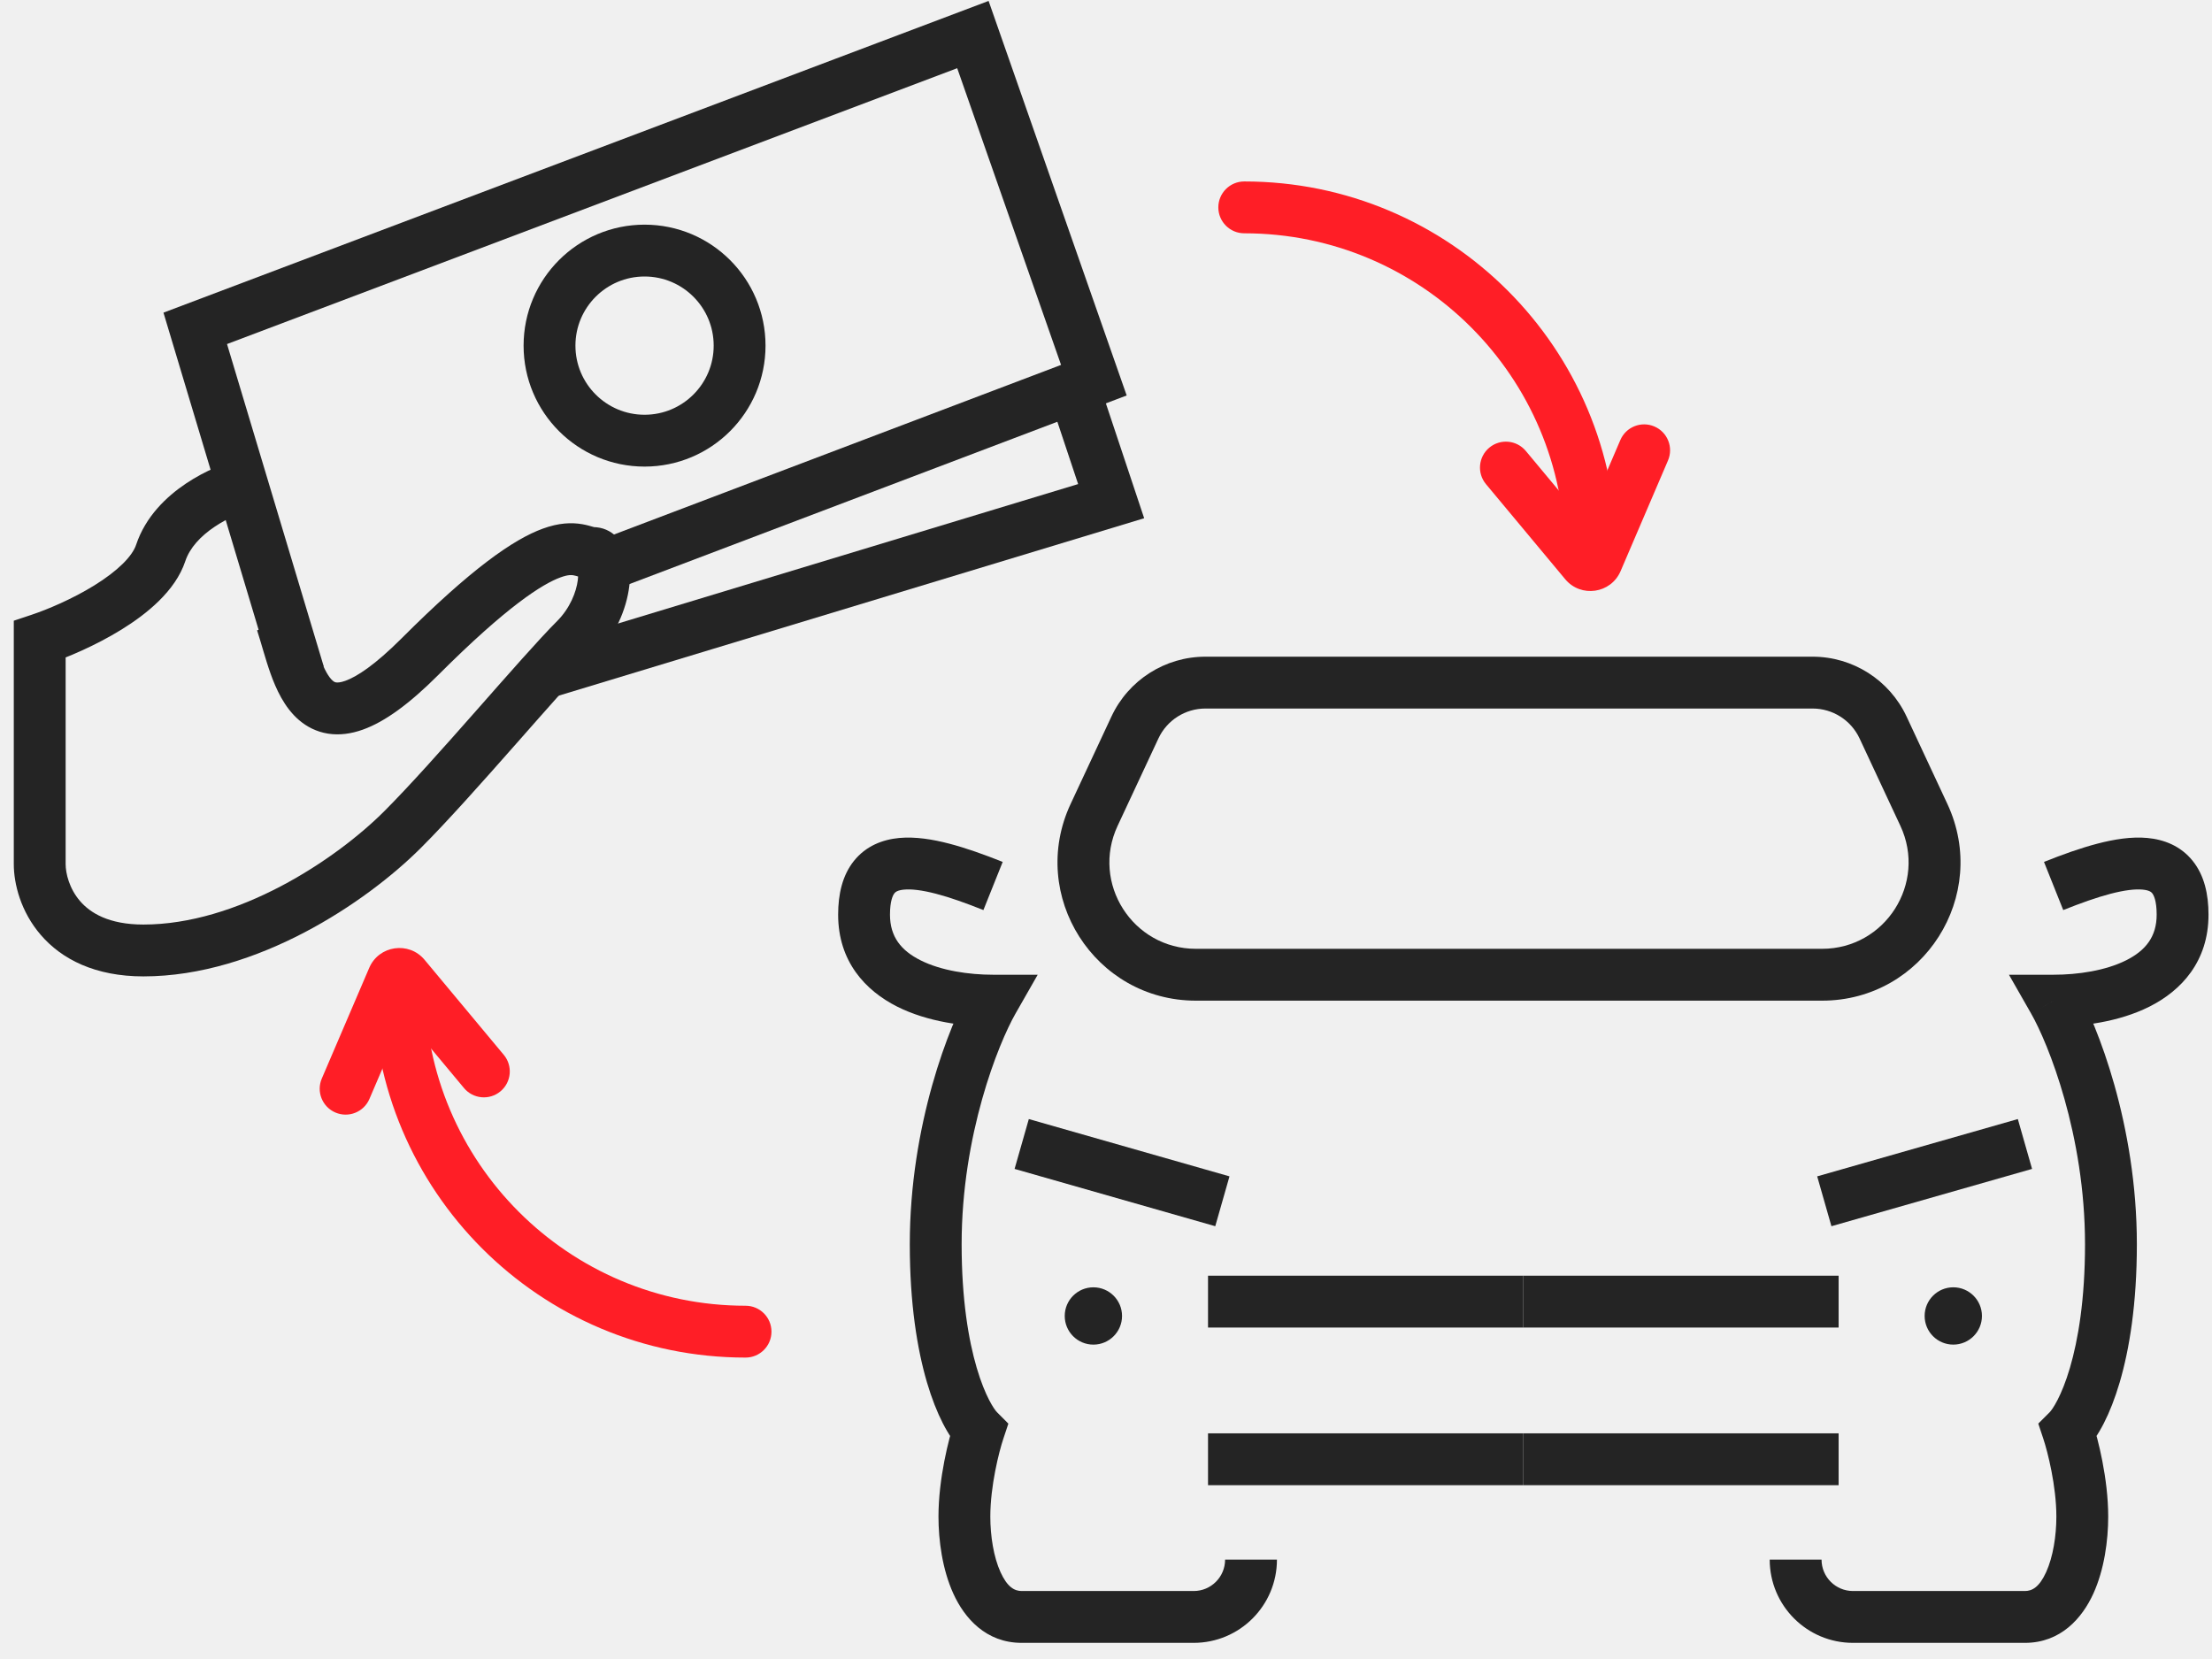
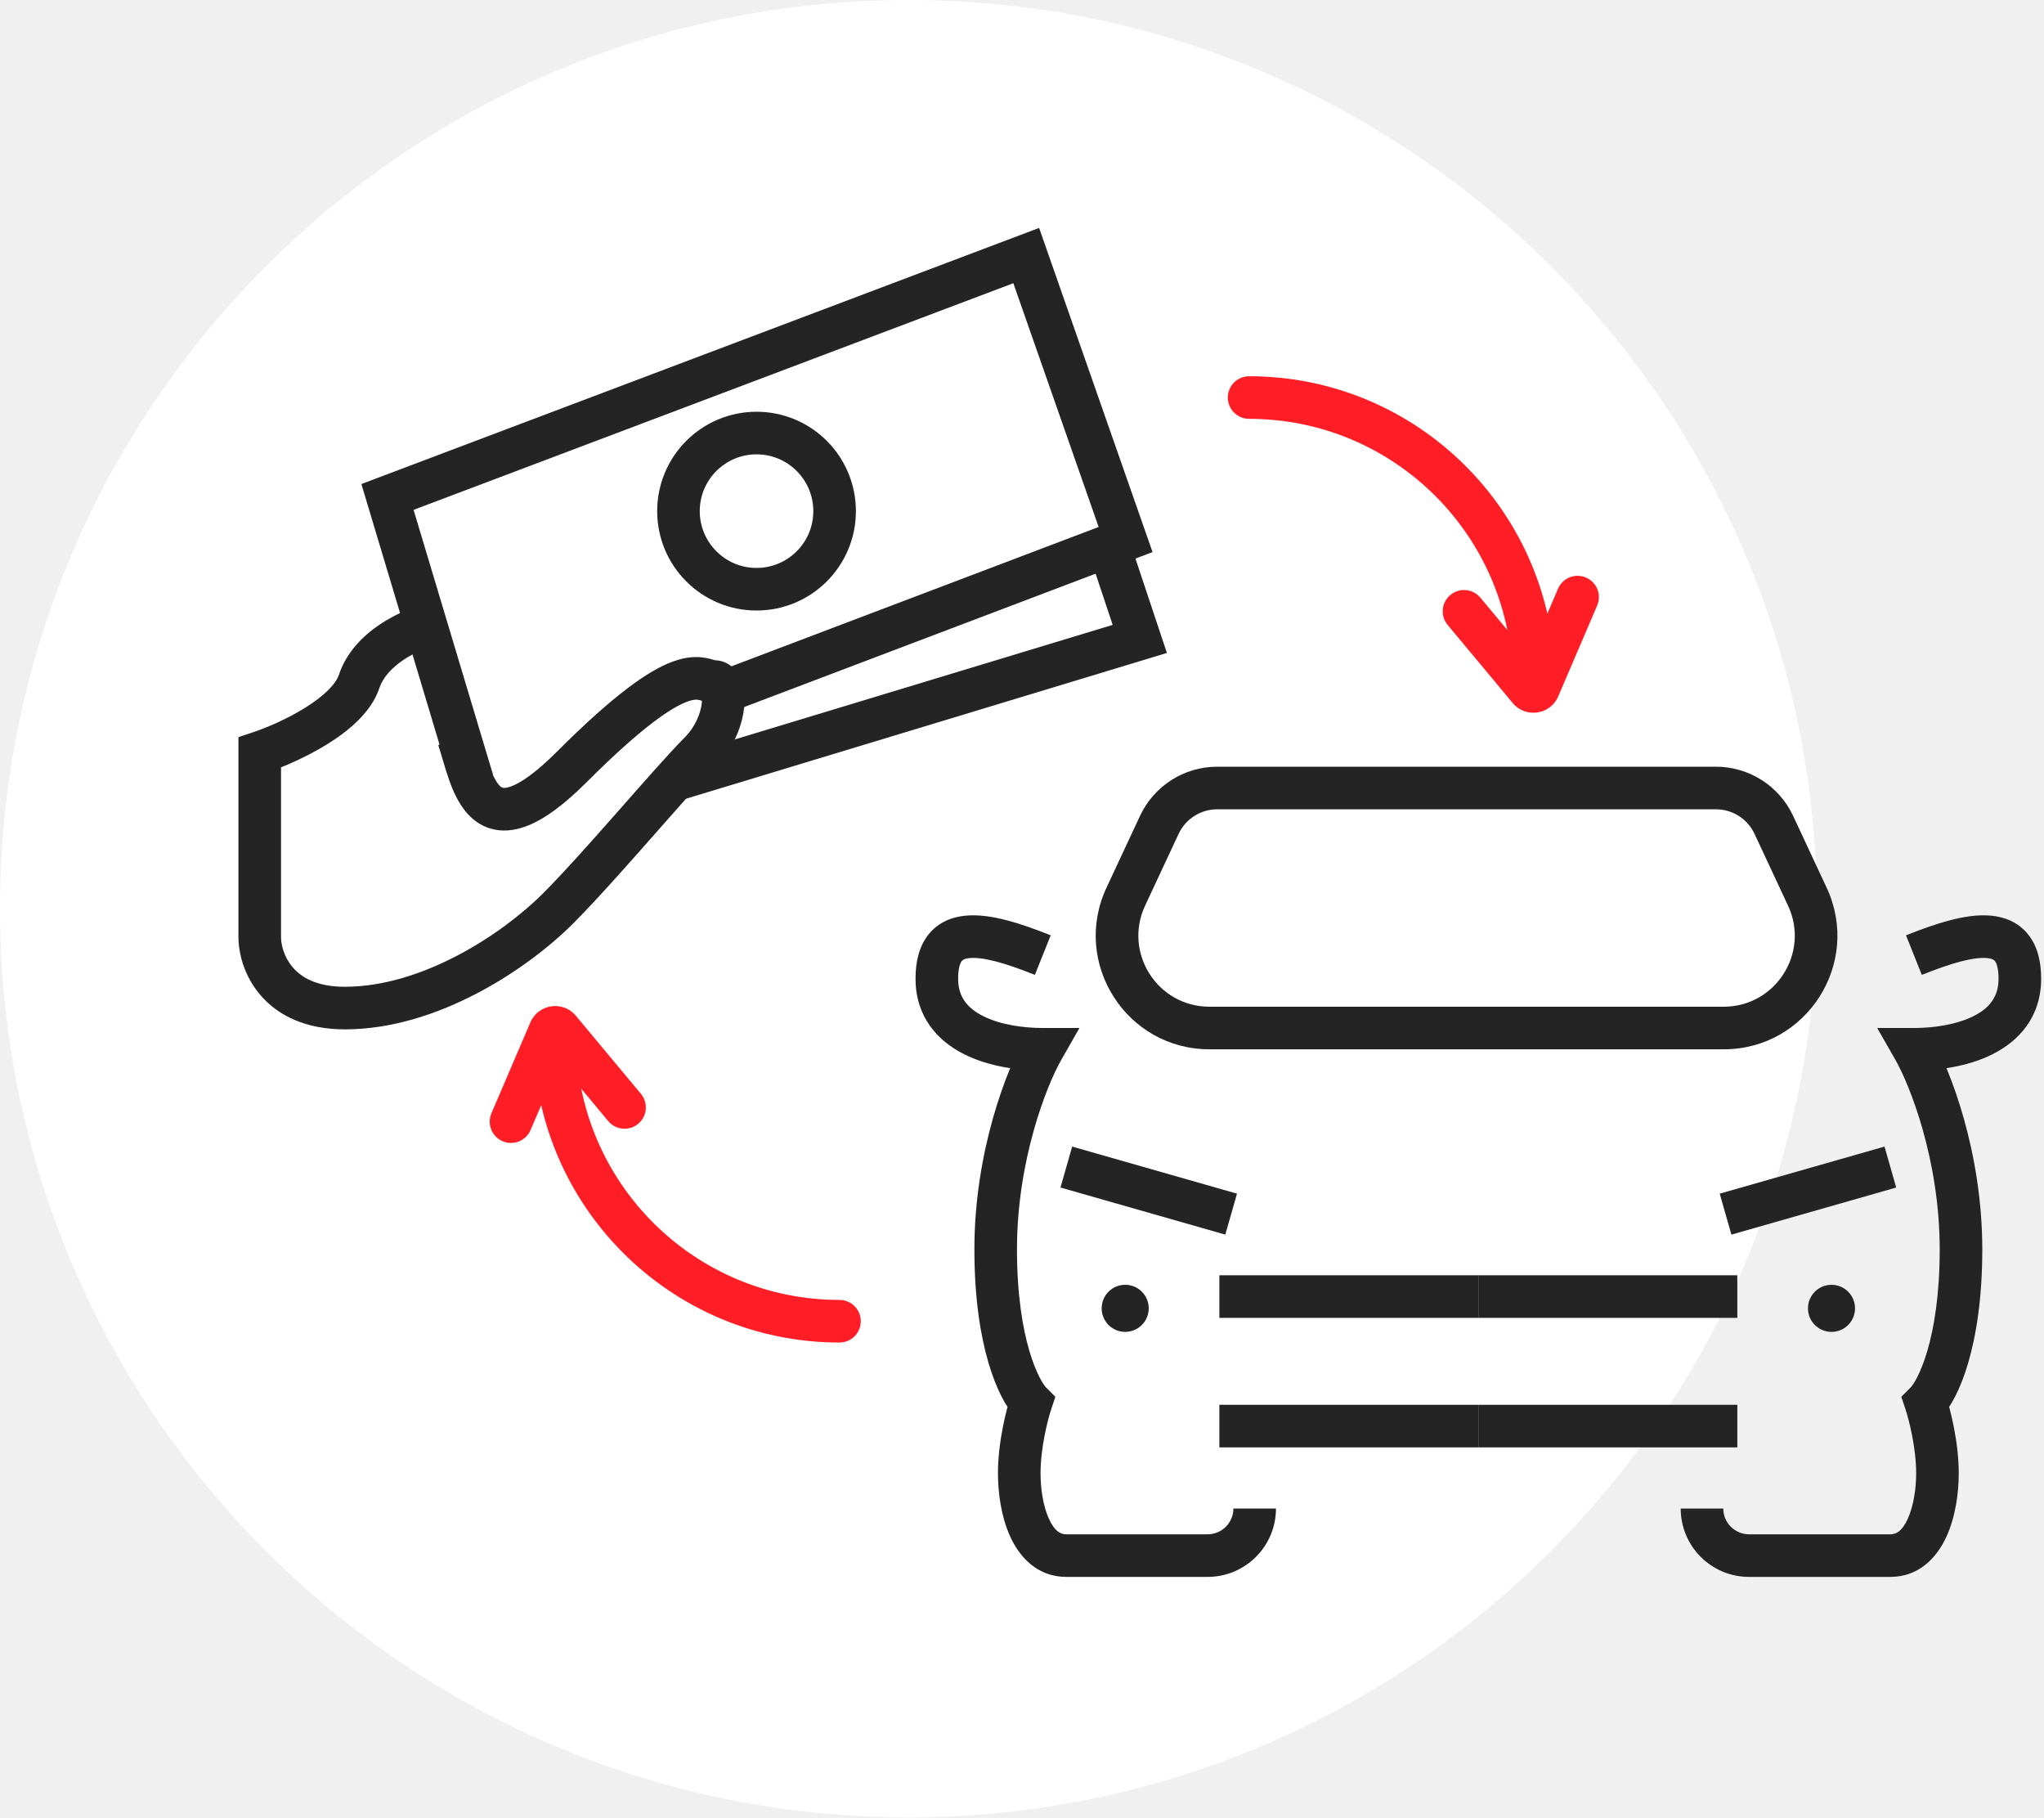
- <svg xmlns="http://www.w3.org/2000/svg" width="64" height="48" viewBox="0 0 64 48" fill="none">
-   <mask id="path-1-inside-1_29_2280" fill="white">
-     <path d="M32.158 20.73C32.651 19.675 33.711 19 34.876 19H52.444C53.609 19 54.668 19.675 55.162 20.73L56.343 23.259C57.582 25.911 55.646 28.952 52.719 28.952H43.66H34.601C31.674 28.952 29.738 25.911 30.977 23.259L32.158 20.73Z" />
+ <svg xmlns="http://www.w3.org/2000/svg" width="72" height="64" viewBox="0 0 72 64" fill="none">
+   <circle cx="32" cy="32" r="32" fill="white" />
+   <mask id="path-2-inside-1_65_2450" fill="white">
+     <path d="M40.158 28.73C40.651 27.675 41.711 27 42.876 27H60.444C61.609 27 62.669 27.675 63.162 28.73L64.343 31.259C65.582 33.911 63.646 36.952 60.719 36.952H51.66H42.601C39.674 36.952 37.738 33.911 38.977 31.259L40.158 28.73Z" />
  </mask>
-   <path d="M55.162 20.73L53.803 21.365L55.162 20.73ZM34.876 20.5H52.444V17.5H34.876V20.5ZM53.803 21.365L54.984 23.894L57.702 22.624L56.521 20.095L53.803 21.365ZM32.336 23.894L33.517 21.365L30.799 20.095L29.618 22.624L32.336 23.894ZM52.719 27.452H43.66V30.452H52.719V27.452ZM43.66 27.452H34.601V30.452H43.66V27.452ZM29.618 22.624C27.914 26.271 30.576 30.452 34.601 30.452V27.452C32.771 27.452 31.561 25.551 32.336 23.894L29.618 22.624ZM54.984 23.894C55.758 25.551 54.548 27.452 52.719 27.452V30.452C56.744 30.452 59.406 26.271 57.702 22.624L54.984 23.894ZM52.444 20.5C53.026 20.5 53.556 20.837 53.803 21.365L56.521 20.095C55.781 18.512 54.191 17.5 52.444 17.5V20.5ZM34.876 17.5C33.129 17.5 31.539 18.512 30.799 20.095L33.517 21.365C33.764 20.837 34.294 20.5 34.876 20.5V17.5Z" fill="#242424" mask="url(#path-1-inside-1_29_2280)" />
-   <path d="M28.732 28.952L29.383 29.324L30.024 28.202L28.732 28.202L28.732 28.952ZM28.317 41.392L29.029 41.629L29.175 41.19L28.848 40.862L28.317 41.392ZM32.464 46.783V46.033V46.783ZM29.011 24.938C28.48 24.726 27.954 24.537 27.463 24.409C26.98 24.283 26.482 24.203 26.02 24.245C25.541 24.289 25.054 24.473 24.705 24.911C24.371 25.33 24.25 25.876 24.25 26.464H25.75C25.75 26.057 25.837 25.898 25.878 25.846C25.905 25.812 25.962 25.757 26.157 25.739C26.369 25.719 26.674 25.753 27.085 25.86C27.488 25.965 27.947 26.129 28.453 26.331L29.011 24.938ZM24.25 26.464C24.25 27.813 25.033 28.659 25.959 29.125C26.848 29.571 27.912 29.702 28.732 29.702L28.732 28.202C28.032 28.202 27.23 28.084 26.633 27.784C26.073 27.503 25.75 27.105 25.75 26.464H24.25ZM28.081 28.58C27.471 29.647 26.323 32.538 26.323 36.001H27.823C27.823 32.83 28.887 30.192 29.383 29.324L28.081 28.58ZM26.323 36.001C26.323 37.721 26.538 39.038 26.82 39.997C27.095 40.929 27.451 41.586 27.787 41.922L28.848 40.862C28.769 40.783 28.503 40.404 28.259 39.574C28.023 38.77 27.823 37.599 27.823 36.001H26.323ZM27.606 41.155C27.453 41.614 27.153 42.776 27.153 43.88H28.653C28.653 42.993 28.905 41.999 29.029 41.629L27.606 41.155ZM27.153 43.88C27.153 44.566 27.264 45.408 27.583 46.108C27.903 46.812 28.522 47.533 29.561 47.533V46.033C29.356 46.033 29.146 45.924 28.948 45.487C28.748 45.048 28.653 44.438 28.653 43.88H27.153ZM29.561 47.533C31.614 47.533 30.826 47.533 32.464 47.533V46.033C30.826 46.033 31.614 46.033 29.561 46.033V47.533ZM32.464 47.533H34.537V46.033H32.464V47.533ZM34.537 47.533C35.868 47.533 36.946 46.454 36.946 45.124H35.446C35.446 45.626 35.039 46.033 34.537 46.033V47.533Z" fill="#242424" />
-   <path d="M35.367 34.757L29.561 33.099" stroke="#242424" stroke-width="1.5" />
-   <circle cx="31.635" cy="38.075" r="0.829" fill="#242424" />
-   <path d="M34.952 37.66H44.075" stroke="#242424" stroke-width="1.5" />
-   <path d="M34.952 42.221H44.075" stroke="#242424" stroke-width="1.5" />
-   <path d="M59.417 28.952L58.766 29.324L58.125 28.202L59.417 28.202L59.417 28.952ZM59.832 41.392L59.12 41.629L58.974 41.189L59.302 40.862L59.832 41.392ZM55.685 46.783V46.033V46.783ZM59.139 24.938C59.669 24.726 60.195 24.537 60.686 24.409C61.169 24.283 61.668 24.202 62.13 24.245C62.609 24.289 63.095 24.473 63.444 24.911C63.779 25.33 63.899 25.876 63.899 26.464H62.399C62.399 26.057 62.313 25.898 62.271 25.845C62.245 25.812 62.187 25.757 61.992 25.739C61.78 25.719 61.475 25.753 61.064 25.86C60.661 25.965 60.202 26.129 59.696 26.331L59.139 24.938ZM63.899 26.464C63.899 27.813 63.117 28.659 62.19 29.125C61.301 29.571 60.237 29.702 59.417 29.702L59.417 28.202C60.118 28.202 60.919 28.084 61.517 27.784C62.076 27.503 62.399 27.105 62.399 26.464H63.899ZM60.069 28.58C60.678 29.647 61.826 32.538 61.826 36.001H60.326C60.326 32.83 59.262 30.192 58.766 29.324L60.069 28.58ZM61.826 36.001C61.826 37.721 61.611 39.038 61.329 39.997C61.055 40.929 60.698 41.586 60.362 41.922L59.302 40.862C59.38 40.783 59.646 40.404 59.89 39.574C60.126 38.77 60.326 37.599 60.326 36.001H61.826ZM60.544 41.155C60.697 41.614 60.997 42.776 60.997 43.88H59.497C59.497 42.993 59.244 41.999 59.12 41.629L60.544 41.155ZM60.997 43.88C60.997 44.566 60.885 45.408 60.567 46.108C60.246 46.812 59.627 47.533 58.588 47.533V46.033C58.793 46.033 59.003 45.923 59.201 45.487C59.401 45.047 59.497 44.438 59.497 43.88H60.997ZM58.588 47.533C56.535 47.533 57.324 47.533 55.685 47.533V46.033C57.324 46.033 56.535 46.033 58.588 46.033V47.533ZM55.685 47.533H53.612V46.033H55.685V47.533ZM53.612 47.533C52.282 47.533 51.203 46.454 51.203 45.124H52.703C52.703 45.626 53.11 46.033 53.612 46.033V47.533Z" fill="#242424" />
-   <path d="M52.783 34.757L58.588 33.099" stroke="#242424" stroke-width="1.5" />
-   <circle r="0.829" transform="matrix(-1 0 0 1 56.5147 38.0746)" fill="#242424" />
-   <path d="M53.197 37.66H44.075" stroke="#242424" stroke-width="1.5" />
-   <path d="M53.197 42.221H44.075" stroke="#242424" stroke-width="1.5" />
-   <path d="M1.149 18.5L0.912 17.788L0.399 17.959V18.5H1.149ZM1.386 19.212C1.93 19.03 2.76 18.682 3.519 18.213C4.237 17.768 5.071 17.107 5.361 16.237L3.938 15.763C3.828 16.093 3.411 16.515 2.73 16.937C2.088 17.334 1.368 17.636 0.912 17.788L1.386 19.212ZM5.361 16.237C5.488 15.854 5.8 15.514 6.217 15.236C6.629 14.959 7.073 14.792 7.331 14.728L6.967 13.272C6.559 13.374 5.953 13.607 5.382 13.989C4.815 14.369 4.21 14.946 3.938 15.763L5.361 16.237ZM0.399 18.5V25H1.899V18.5H0.399ZM0.399 25C0.399 25.568 0.597 26.375 1.182 27.053C1.79 27.757 2.757 28.25 4.149 28.25V26.75C3.141 26.75 2.608 26.409 2.317 26.072C2.002 25.708 1.899 25.265 1.899 25H0.399ZM4.149 28.25C5.809 28.25 7.431 27.699 8.81 26.977C10.192 26.253 11.378 25.332 12.18 24.53L11.119 23.47C10.421 24.168 9.357 24.997 8.114 25.648C6.868 26.301 5.489 26.75 4.149 26.75V28.25ZM12.18 24.53C12.95 23.761 13.966 22.616 14.899 21.559C15.849 20.483 16.701 19.509 17.18 19.03L16.119 17.97C15.597 18.491 14.7 19.517 13.774 20.566C12.833 21.634 11.849 22.739 11.119 23.47L12.18 24.53ZM17.18 19.03C17.808 18.402 18.125 17.619 18.206 16.968C18.246 16.649 18.236 16.304 18.131 16.002C18.03 15.716 17.743 15.25 17.149 15.25V16.75C17.006 16.75 16.881 16.69 16.8 16.614C16.764 16.581 16.743 16.55 16.731 16.53C16.72 16.511 16.715 16.499 16.715 16.498C16.715 16.497 16.723 16.521 16.726 16.576C16.73 16.628 16.728 16.698 16.718 16.782C16.674 17.131 16.491 17.598 16.119 17.97L17.18 19.03ZM17.149 15.25C17.202 15.25 17.23 15.263 17.158 15.243C17.108 15.229 16.986 15.191 16.848 15.167C16.533 15.113 16.166 15.127 15.706 15.295C14.85 15.606 13.626 16.463 11.619 18.47L12.68 19.53C14.673 17.537 15.698 16.894 16.218 16.705C16.445 16.622 16.546 16.637 16.591 16.645C16.633 16.652 16.663 16.662 16.752 16.687C16.819 16.706 16.972 16.75 17.149 16.75V15.25ZM11.619 18.47C10.844 19.245 10.32 19.581 9.992 19.698C9.84 19.753 9.758 19.749 9.724 19.744C9.696 19.74 9.667 19.729 9.626 19.694C9.515 19.598 9.383 19.382 9.241 18.986C9.175 18.801 9.115 18.603 9.053 18.393C8.993 18.19 8.929 17.966 8.861 17.763L7.438 18.237C7.495 18.409 7.549 18.598 7.614 18.817C7.677 19.029 7.747 19.263 7.829 19.492C7.984 19.924 8.221 20.464 8.648 20.831C8.875 21.027 9.158 21.174 9.494 21.227C9.826 21.278 10.164 21.23 10.497 21.111C11.141 20.881 11.855 20.355 12.68 19.53L11.619 18.47Z" fill="#242424" />
-   <path d="M17.149 16.5L31.649 11L28.149 1L5.649 9.5L8.649 19.5" stroke="#242424" stroke-width="1.5" />
-   <path d="M31.149 11.5L32.149 14.5L15.649 19.5" stroke="#242424" stroke-width="1.5" />
-   <circle cx="18.649" cy="10" r="2.75" stroke="#242424" stroke-width="1.5" />
-   <path d="M21.571 39.279C21.985 39.279 22.321 38.943 22.321 38.529C22.321 38.114 21.985 37.779 21.571 37.779L21.571 39.279ZM12.292 28.5C12.292 28.086 11.956 27.75 11.542 27.75C11.128 27.75 10.792 28.086 10.792 28.5L12.292 28.5ZM21.571 37.779C16.446 37.779 12.292 33.624 12.292 28.5L10.792 28.5C10.792 34.453 15.618 39.279 21.571 39.279L21.571 37.779Z" fill="#FF1E26" />
-   <path d="M9.311 31.205C9.147 31.585 9.324 32.026 9.705 32.189C10.085 32.352 10.526 32.176 10.689 31.795L9.311 31.205ZM13.424 31.48C13.689 31.798 14.162 31.841 14.48 31.576C14.798 31.311 14.841 30.838 14.576 30.52L13.424 31.48ZM11.709 28.251L11.133 28.731L11.709 28.251ZM10.689 31.795L12.061 28.595L10.682 28.005L9.311 31.205L10.689 31.795ZM11.133 28.731L13.424 31.48L14.576 30.52L12.285 27.771L11.133 28.731ZM12.061 28.595C11.899 28.973 11.396 29.046 11.133 28.731L12.285 27.771C11.831 27.226 10.961 27.352 10.682 28.005L12.061 28.595Z" fill="#FF1E26" />
-   <path d="M36 5.25C35.586 5.25 35.25 5.586 35.25 6C35.25 6.414 35.586 6.75 36 6.75L36 5.25ZM45.279 16.029C45.279 16.443 45.614 16.779 46.029 16.779C46.443 16.779 46.779 16.443 46.779 16.029L45.279 16.029ZM36 6.75C41.124 6.75 45.279 10.904 45.279 16.029L46.779 16.029C46.779 10.076 41.953 5.25 36 5.25L36 6.75Z" fill="#FF1E26" />
-   <path d="M48.26 13.324C48.423 12.943 48.247 12.502 47.866 12.339C47.485 12.176 47.044 12.352 46.881 12.733L48.26 13.324ZM44.147 13.048C43.882 12.73 43.409 12.687 43.09 12.952C42.772 13.218 42.729 13.691 42.995 14.009L44.147 13.048ZM45.862 16.278L46.438 15.798L45.862 16.278ZM46.881 12.733L45.51 15.933L46.889 16.524L48.26 13.324L46.881 12.733ZM46.438 15.798L44.147 13.048L42.995 14.009L45.286 16.758L46.438 15.798ZM45.51 15.933C45.672 15.556 46.175 15.482 46.438 15.798L45.286 16.758C45.74 17.303 46.609 17.176 46.889 16.524L45.51 15.933Z" fill="#FF1E26" />
+   <path d="M63.162 28.73L61.803 29.365L63.162 28.73ZM42.876 28.5H60.444V25.5H42.876V28.5ZM61.803 29.365L62.984 31.894L65.702 30.624L64.521 28.095L61.803 29.365ZM40.336 31.894L41.517 29.365L38.799 28.095L37.618 30.624L40.336 31.894ZM60.719 35.452H51.66V38.452H60.719V35.452ZM51.66 35.452H42.601V38.452H51.66V35.452ZM37.618 30.624C35.914 34.271 38.576 38.452 42.601 38.452V35.452C40.772 35.452 39.562 33.551 40.336 31.894L37.618 30.624ZM62.984 31.894C63.758 33.551 62.548 35.452 60.719 35.452V38.452C64.744 38.452 67.406 34.271 65.702 30.624L62.984 31.894ZM60.444 28.5C61.026 28.5 61.556 28.837 61.803 29.365L64.521 28.095C63.781 26.512 62.191 25.5 60.444 25.5V28.5ZM42.876 25.5C41.129 25.5 39.539 26.512 38.799 28.095L41.517 29.365C41.764 28.837 42.294 28.5 42.876 28.5V25.5Z" fill="#242424" mask="url(#path-2-inside-1_65_2450)" />
+   <path d="M36.732 36.952L37.383 37.324L38.024 36.202L36.732 36.202L36.732 36.952ZM36.317 49.392L37.029 49.629L37.175 49.189L36.848 48.861L36.317 49.392ZM40.464 54.782V54.032V54.782ZM37.011 32.938C36.48 32.726 35.954 32.537 35.464 32.409C34.98 32.283 34.482 32.202 34.02 32.245C33.541 32.289 33.054 32.472 32.705 32.911C32.371 33.33 32.25 33.876 32.25 34.464H33.75C33.75 34.057 33.837 33.897 33.878 33.845C33.905 33.812 33.962 33.757 34.157 33.739C34.369 33.719 34.674 33.753 35.085 33.86C35.488 33.965 35.947 34.129 36.453 34.331L37.011 32.938ZM32.25 34.464C32.25 35.813 33.033 36.659 33.959 37.124C34.848 37.571 35.912 37.702 36.732 37.702L36.732 36.202C36.032 36.202 35.23 36.084 34.633 35.784C34.073 35.503 33.75 35.105 33.75 34.464H32.25ZM36.081 36.58C35.471 37.647 34.323 40.538 34.323 44.001H35.823C35.823 40.829 36.887 38.192 37.383 37.324L36.081 36.58ZM34.323 44.001C34.323 45.721 34.538 47.038 34.82 47.997C35.094 48.929 35.451 49.586 35.787 49.922L36.848 48.861C36.769 48.783 36.504 48.403 36.259 47.573C36.023 46.77 35.823 45.598 35.823 44.001H34.323ZM35.606 49.155C35.453 49.614 35.153 50.776 35.153 51.88H36.653C36.653 50.993 36.905 49.999 37.029 49.629L35.606 49.155ZM35.153 51.88C35.153 52.566 35.264 53.408 35.583 54.108C35.903 54.812 36.522 55.532 37.561 55.532V54.032C37.356 54.032 37.147 53.923 36.948 53.487C36.748 53.047 36.653 52.438 36.653 51.88H35.153ZM37.561 55.532C39.614 55.532 38.826 55.532 40.464 55.532V54.032C38.826 54.032 39.614 54.032 37.561 54.032V55.532ZM40.464 55.532H42.537V54.032H40.464V55.532ZM42.537 55.532C43.868 55.532 44.946 54.454 44.946 53.124H43.446C43.446 53.626 43.039 54.032 42.537 54.032V55.532Z" fill="#242424" />
+   <path d="M43.367 42.757L37.561 41.099" stroke="#242424" stroke-width="1.5" />
+   <circle cx="39.635" cy="46.074" r="0.829" fill="#242424" />
+   <path d="M42.952 45.66H52.075" stroke="#242424" stroke-width="1.5" />
+   <path d="M42.952 50.221H52.075" stroke="#242424" stroke-width="1.5" />
+   <path d="M67.417 36.952L66.766 37.324L66.125 36.202L67.417 36.202L67.417 36.952ZM67.832 49.392L67.121 49.629L66.974 49.189L67.302 48.861L67.832 49.392ZM63.685 54.782V54.032V54.782ZM67.139 32.938C67.669 32.726 68.195 32.537 68.686 32.409C69.169 32.283 69.668 32.202 70.13 32.245C70.609 32.289 71.095 32.472 71.444 32.911C71.779 33.33 71.899 33.876 71.899 34.464H70.399C70.399 34.057 70.313 33.897 70.271 33.845C70.245 33.812 70.187 33.757 69.992 33.739C69.78 33.719 69.475 33.753 69.064 33.86C68.661 33.965 68.202 34.129 67.696 34.331L67.139 32.938ZM71.899 34.464C71.899 35.813 71.117 36.659 70.19 37.124C69.302 37.571 68.237 37.702 67.417 37.702L67.417 36.202C68.118 36.202 68.919 36.084 69.517 35.784C70.076 35.503 70.399 35.105 70.399 34.464H71.899ZM68.069 36.58C68.678 37.647 69.826 40.538 69.826 44.001H68.326C68.326 40.829 67.262 38.192 66.766 37.324L68.069 36.58ZM69.826 44.001C69.826 45.721 69.611 47.038 69.329 47.997C69.055 48.929 68.698 49.586 68.362 49.922L67.302 48.861C67.38 48.783 67.646 48.403 67.89 47.573C68.126 46.77 68.326 45.598 68.326 44.001H69.826ZM68.543 49.155C68.697 49.614 68.997 50.776 68.997 51.88H67.497C67.497 50.993 67.244 49.999 67.121 49.629L68.543 49.155ZM68.997 51.88C68.997 52.566 68.885 53.408 68.567 54.108C68.246 54.812 67.627 55.532 66.588 55.532V54.032C66.793 54.032 67.003 53.923 67.201 53.487C67.401 53.047 67.497 52.438 67.497 51.88H68.997ZM66.588 55.532C64.535 55.532 65.323 55.532 63.685 55.532V54.032C65.323 54.032 64.535 54.032 66.588 54.032V55.532ZM63.685 55.532H61.612V54.032H63.685V55.532ZM61.612 55.532C60.282 55.532 59.203 54.454 59.203 53.124H60.703C60.703 53.626 61.11 54.032 61.612 54.032V55.532Z" fill="#242424" />
+   <path d="M60.783 42.757L66.588 41.099" stroke="#242424" stroke-width="1.5" />
+   <circle r="0.829" transform="matrix(-1 0 0 1 64.5147 46.0744)" fill="#242424" />
+   <path d="M61.197 45.66H52.075" stroke="#242424" stroke-width="1.5" />
+   <path d="M61.197 50.221H52.075" stroke="#242424" stroke-width="1.5" />
+   <path d="M9.149 26.5L8.912 25.788L8.399 25.959V26.5H9.149ZM9.386 27.212C9.93 27.03 10.76 26.682 11.519 26.213C12.237 25.768 13.071 25.107 13.361 24.237L11.938 23.763C11.828 24.093 11.412 24.515 10.729 24.937C10.088 25.334 9.368 25.636 8.912 25.788L9.386 27.212ZM13.361 24.237C13.489 23.854 13.8 23.515 14.216 23.236C14.629 22.959 15.073 22.792 15.331 22.728L14.967 21.272C14.559 21.375 13.953 21.607 13.382 21.989C12.815 22.369 12.21 22.946 11.938 23.763L13.361 24.237ZM8.399 26.5V33H9.899V26.5H8.399ZM8.399 33C8.399 33.568 8.597 34.376 9.182 35.053C9.79 35.757 10.757 36.25 12.149 36.25V34.75C11.141 34.75 10.608 34.409 10.317 34.072C10.002 33.708 9.899 33.265 9.899 33H8.399ZM12.149 36.25C13.809 36.25 15.431 35.699 16.81 34.977C18.192 34.253 19.378 33.332 20.18 32.53L19.119 31.47C18.421 32.168 17.357 32.997 16.114 33.648C14.868 34.301 13.489 34.75 12.149 34.75V36.25ZM20.18 32.53C20.95 31.761 21.966 30.616 22.899 29.559C23.849 28.483 24.701 27.509 25.18 27.03L24.119 25.97C23.597 26.491 22.7 27.517 21.774 28.566C20.833 29.634 19.849 30.739 19.119 31.47L20.18 32.53ZM25.18 27.03C25.808 26.402 26.125 25.619 26.206 24.968C26.246 24.649 26.236 24.304 26.131 24.002C26.03 23.716 25.743 23.25 25.149 23.25V24.75C25.006 24.75 24.881 24.69 24.8 24.614C24.764 24.581 24.743 24.55 24.731 24.53C24.72 24.511 24.715 24.499 24.715 24.498C24.715 24.497 24.723 24.521 24.726 24.576C24.73 24.628 24.728 24.698 24.718 24.782C24.674 25.131 24.491 25.598 24.119 25.97L25.18 27.03ZM25.149 23.25C25.202 23.25 25.23 23.263 25.158 23.243C25.108 23.229 24.986 23.191 24.848 23.167C24.533 23.113 24.166 23.128 23.706 23.295C22.85 23.606 21.626 24.463 19.619 26.47L20.68 27.53C22.673 25.537 23.698 24.894 24.218 24.705C24.445 24.622 24.546 24.637 24.591 24.645C24.633 24.652 24.663 24.662 24.752 24.687C24.819 24.706 24.972 24.75 25.149 24.75V23.25ZM19.619 26.47C18.844 27.245 18.32 27.581 17.992 27.698C17.84 27.753 17.758 27.749 17.724 27.744C17.696 27.74 17.667 27.729 17.626 27.694C17.515 27.598 17.383 27.382 17.241 26.986C17.175 26.801 17.115 26.603 17.053 26.393C16.993 26.19 16.929 25.966 16.861 25.763L15.438 26.237C15.495 26.409 15.549 26.598 15.614 26.817C15.677 27.029 15.747 27.263 15.829 27.492C15.984 27.924 16.221 28.464 16.648 28.831C16.875 29.027 17.157 29.174 17.494 29.227C17.826 29.278 18.163 29.23 18.497 29.111C19.141 28.881 19.855 28.355 20.68 27.53L19.619 26.47Z" fill="#242424" />
+   <path d="M25.149 24.5L39.649 19L36.149 9L13.649 17.5L16.649 27.5" stroke="#242424" stroke-width="1.5" />
+   <path d="M39.149 19.5L40.149 22.5L23.649 27.5" stroke="#242424" stroke-width="1.5" />
+   <circle cx="26.649" cy="18" r="2.75" stroke="#242424" stroke-width="1.5" />
+   <path d="M29.571 47.278C29.985 47.278 30.321 46.943 30.321 46.528C30.321 46.114 29.985 45.778 29.571 45.778L29.571 47.278ZM20.292 36.5C20.292 36.086 19.956 35.75 19.542 35.75C19.128 35.75 18.792 36.086 18.792 36.5L20.292 36.5ZM29.571 45.778C24.446 45.778 20.292 41.624 20.292 36.5L18.792 36.5C18.792 42.453 23.618 47.278 29.571 47.278L29.571 45.778Z" fill="#FF1E26" />
+   <path d="M17.311 39.205C17.148 39.585 17.324 40.026 17.705 40.189C18.085 40.352 18.526 40.176 18.689 39.795L17.311 39.205ZM21.424 39.48C21.689 39.798 22.162 39.841 22.48 39.576C22.798 39.311 22.841 38.838 22.576 38.52L21.424 39.48ZM19.709 36.251L19.133 36.731L19.709 36.251ZM18.689 39.795L20.061 36.595L18.682 36.005L17.311 39.205L18.689 39.795ZM19.133 36.731L21.424 39.48L22.576 38.52L20.285 35.771L19.133 36.731ZM20.061 36.595C19.899 36.973 19.396 37.046 19.133 36.731L20.285 35.771C19.831 35.226 18.962 35.352 18.682 36.005L20.061 36.595Z" fill="#FF1E26" />
+   <path d="M44 13.25C43.586 13.25 43.25 13.586 43.25 14C43.25 14.414 43.586 14.75 44 14.75L44 13.25ZM53.279 24.029C53.279 24.443 53.614 24.779 54.029 24.779C54.443 24.779 54.779 24.443 54.779 24.029L53.279 24.029ZM44 14.75C49.124 14.75 53.279 18.904 53.279 24.029L54.779 24.029C54.779 18.076 49.953 13.25 44 13.25L44 14.75Z" fill="#FF1E26" />
+   <path d="M56.26 21.324C56.423 20.943 56.247 20.502 55.866 20.339C55.485 20.176 55.044 20.352 54.881 20.733L56.26 21.324ZM52.147 21.048C51.882 20.73 51.409 20.687 51.09 20.952C50.772 21.217 50.729 21.69 50.995 22.009L52.147 21.048ZM53.862 24.278L54.438 23.797L53.862 24.278ZM54.881 20.733L53.51 23.933L54.889 24.524L56.26 21.324L54.881 20.733ZM54.438 23.797L52.147 21.048L50.995 22.009L53.285 24.758L54.438 23.797ZM53.51 23.933C53.672 23.555 54.175 23.482 54.438 23.797L53.285 24.758C53.74 25.303 54.609 25.176 54.889 24.524L53.51 23.933Z" fill="#FF1E26" />
</svg>
